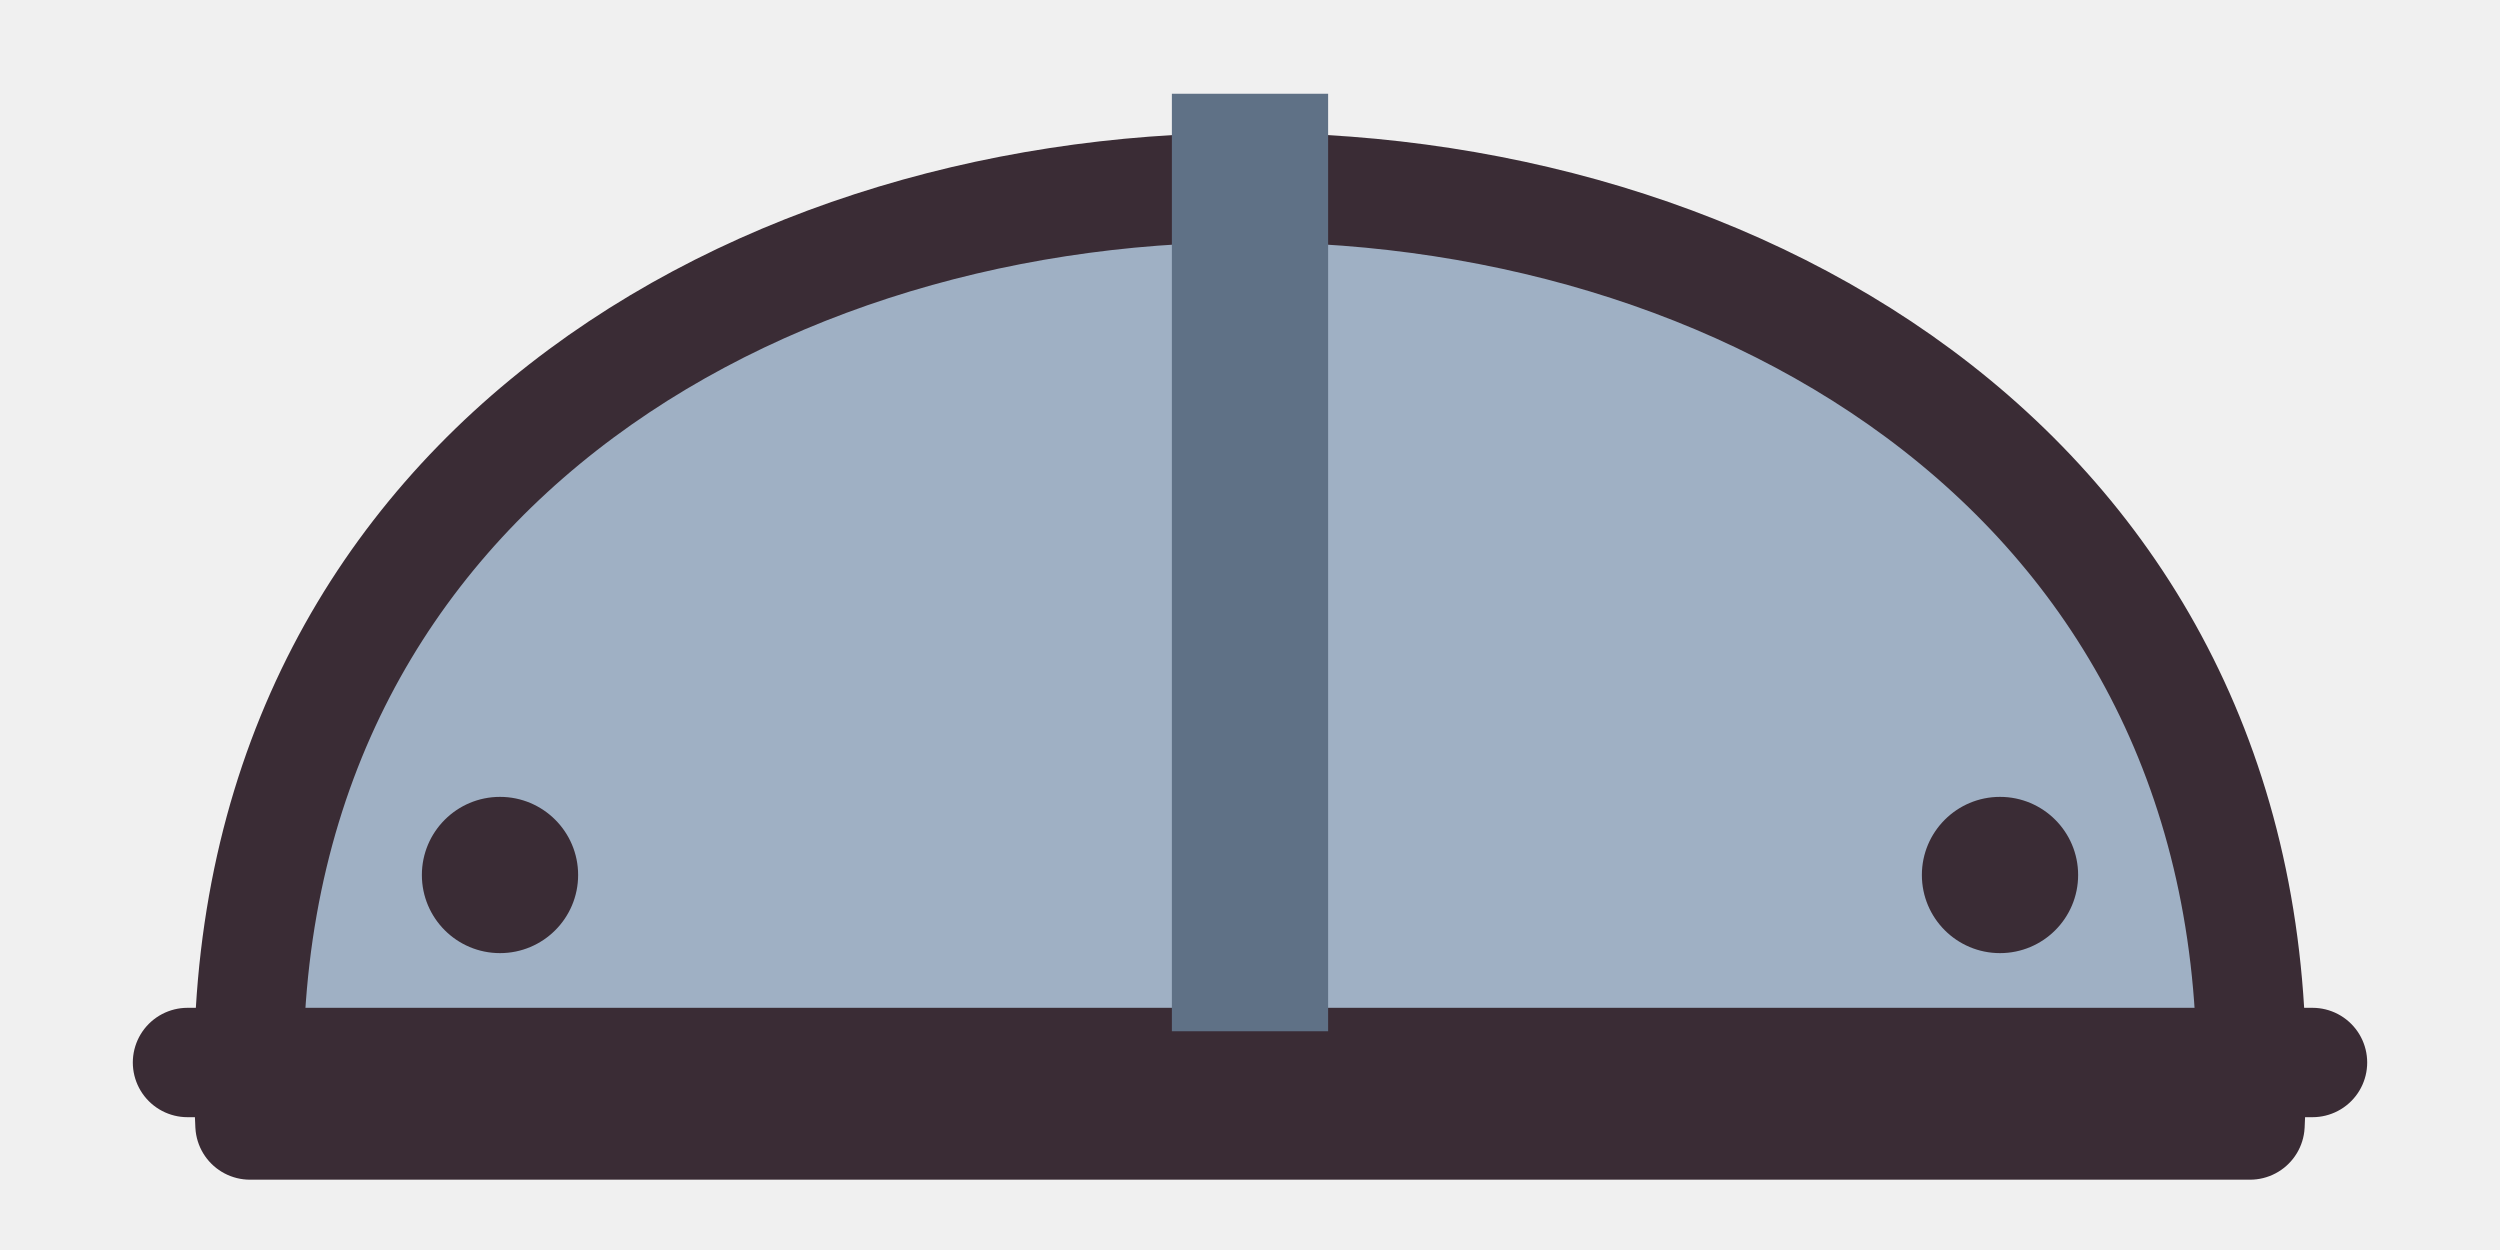
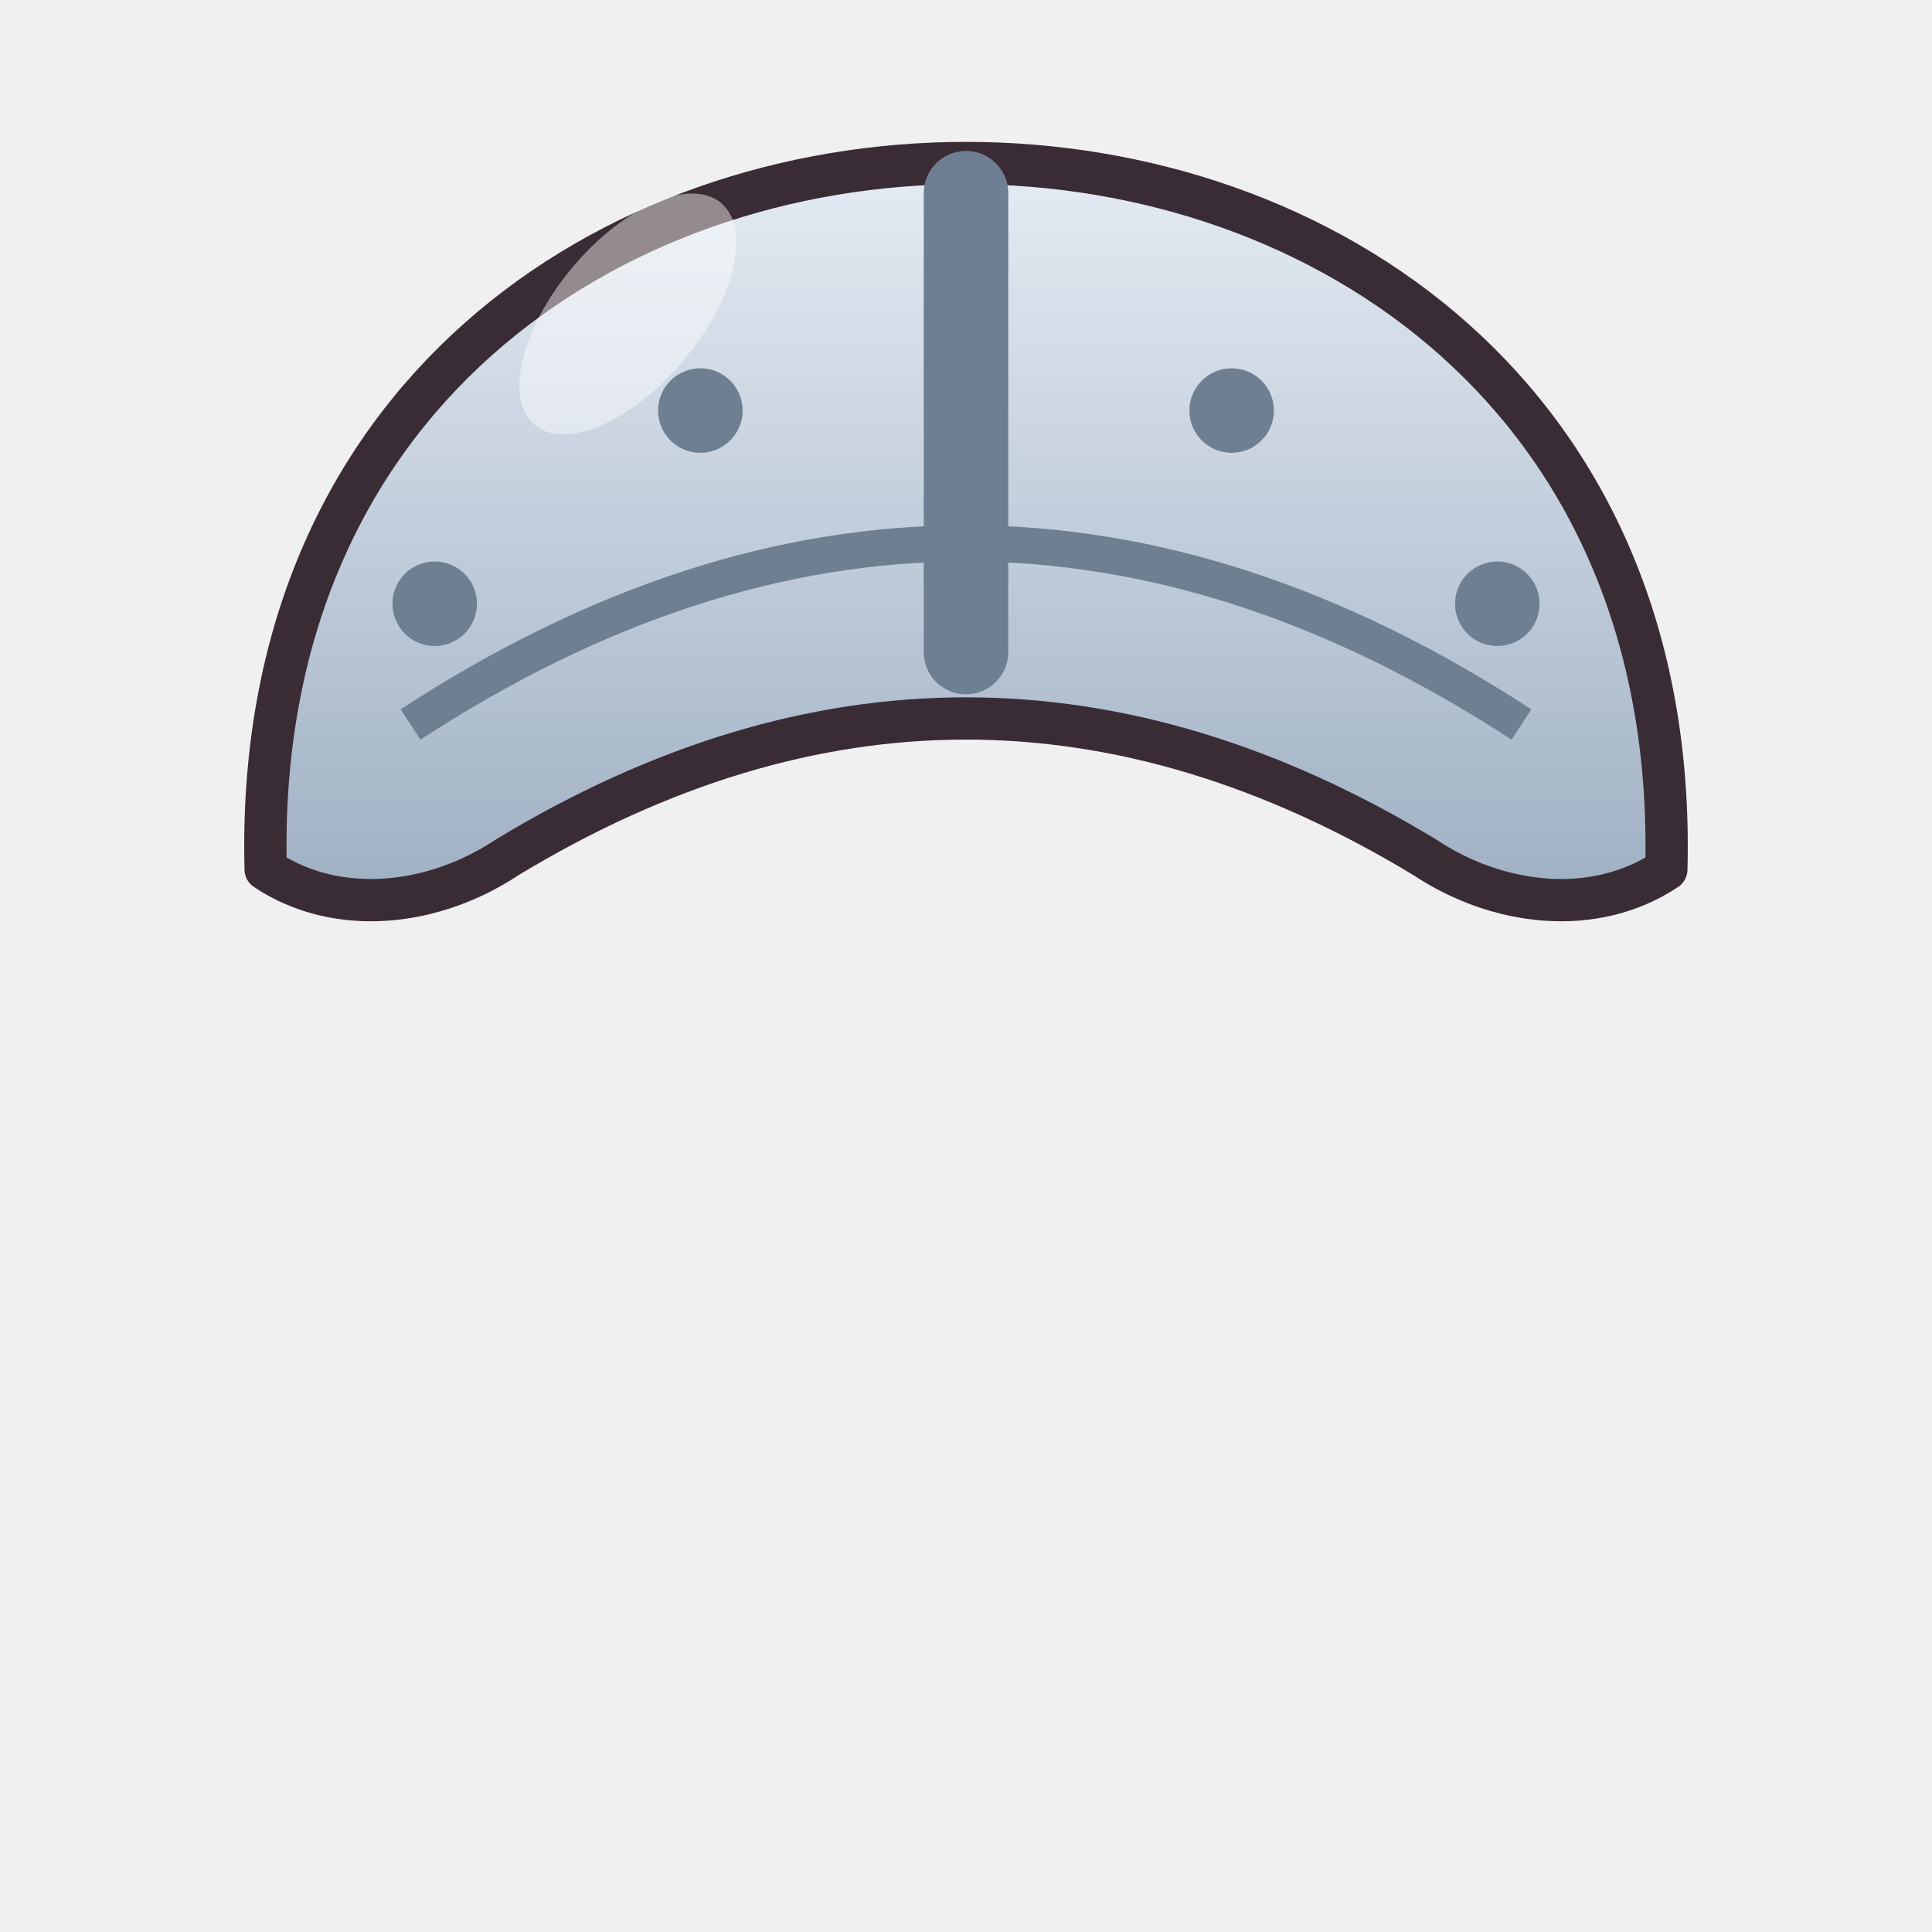
- <svg xmlns="http://www.w3.org/2000/svg" viewBox="0 0 80 40" width="80" height="40">
-   <path d="M8 36C6 -4 74 -4 72 36z" fill="#9fb0c4" stroke="#3a2c35" stroke-width="3.5" stroke-linejoin="round" stroke-linecap="round" />
-   <path d="M6 34h68" stroke="#3a2c35" stroke-width="3.5" stroke-linejoin="round" stroke-linecap="round" fill="none" />
-   <path d="M40 3v30" stroke="#5f7186" stroke-width="5" />
-   <circle cx="16" cy="28" r="2.5" fill="#3a2c35" />
-   <circle cx="64" cy="28" r="2.5" fill="#3a2c35" />
+ <svg xmlns="http://www.w3.org/2000/svg" viewBox="0 0 160 160" width="160" height="160">
+   <defs>
+     <linearGradient id="g" x1="0" y1="0" x2="0" y2="1">
+       <stop offset="0" stop-color="#e4ebf3" />
+       <stop offset="1" stop-color="#9fb0c3" />
+     </linearGradient>
+   </defs>
+   <path d="M22 72C20 -6 140 -6 138 72c-6 4-14 3-20-1Q80 48 42 71c-6 4-14 5-20 1z" fill="url(#g)" stroke="#3a2c35" stroke-width="3.5" stroke-linejoin="round" stroke-linecap="round" />
+   <path d="M80 16v38" stroke="#6f7f92" stroke-width="7" stroke-linecap="round" />
+   <path d="M34 60q46-30 92 0" fill="none" stroke="#6f7f92" stroke-width="3" />
+   <circle cx="36" cy="50" r="3.5" fill="#6f7f92" />
+   <circle cx="124" cy="50" r="3.5" fill="#6f7f92" />
+   <circle cx="58" cy="34" r="3.5" fill="#6f7f92" />
+   <circle cx="102" cy="34" r="3.5" fill="#6f7f92" />
+   <ellipse cx="52" cy="26" rx="6" ry="12" transform="rotate(40 52 26)" fill="#fff" opacity=".45" />
</svg>
